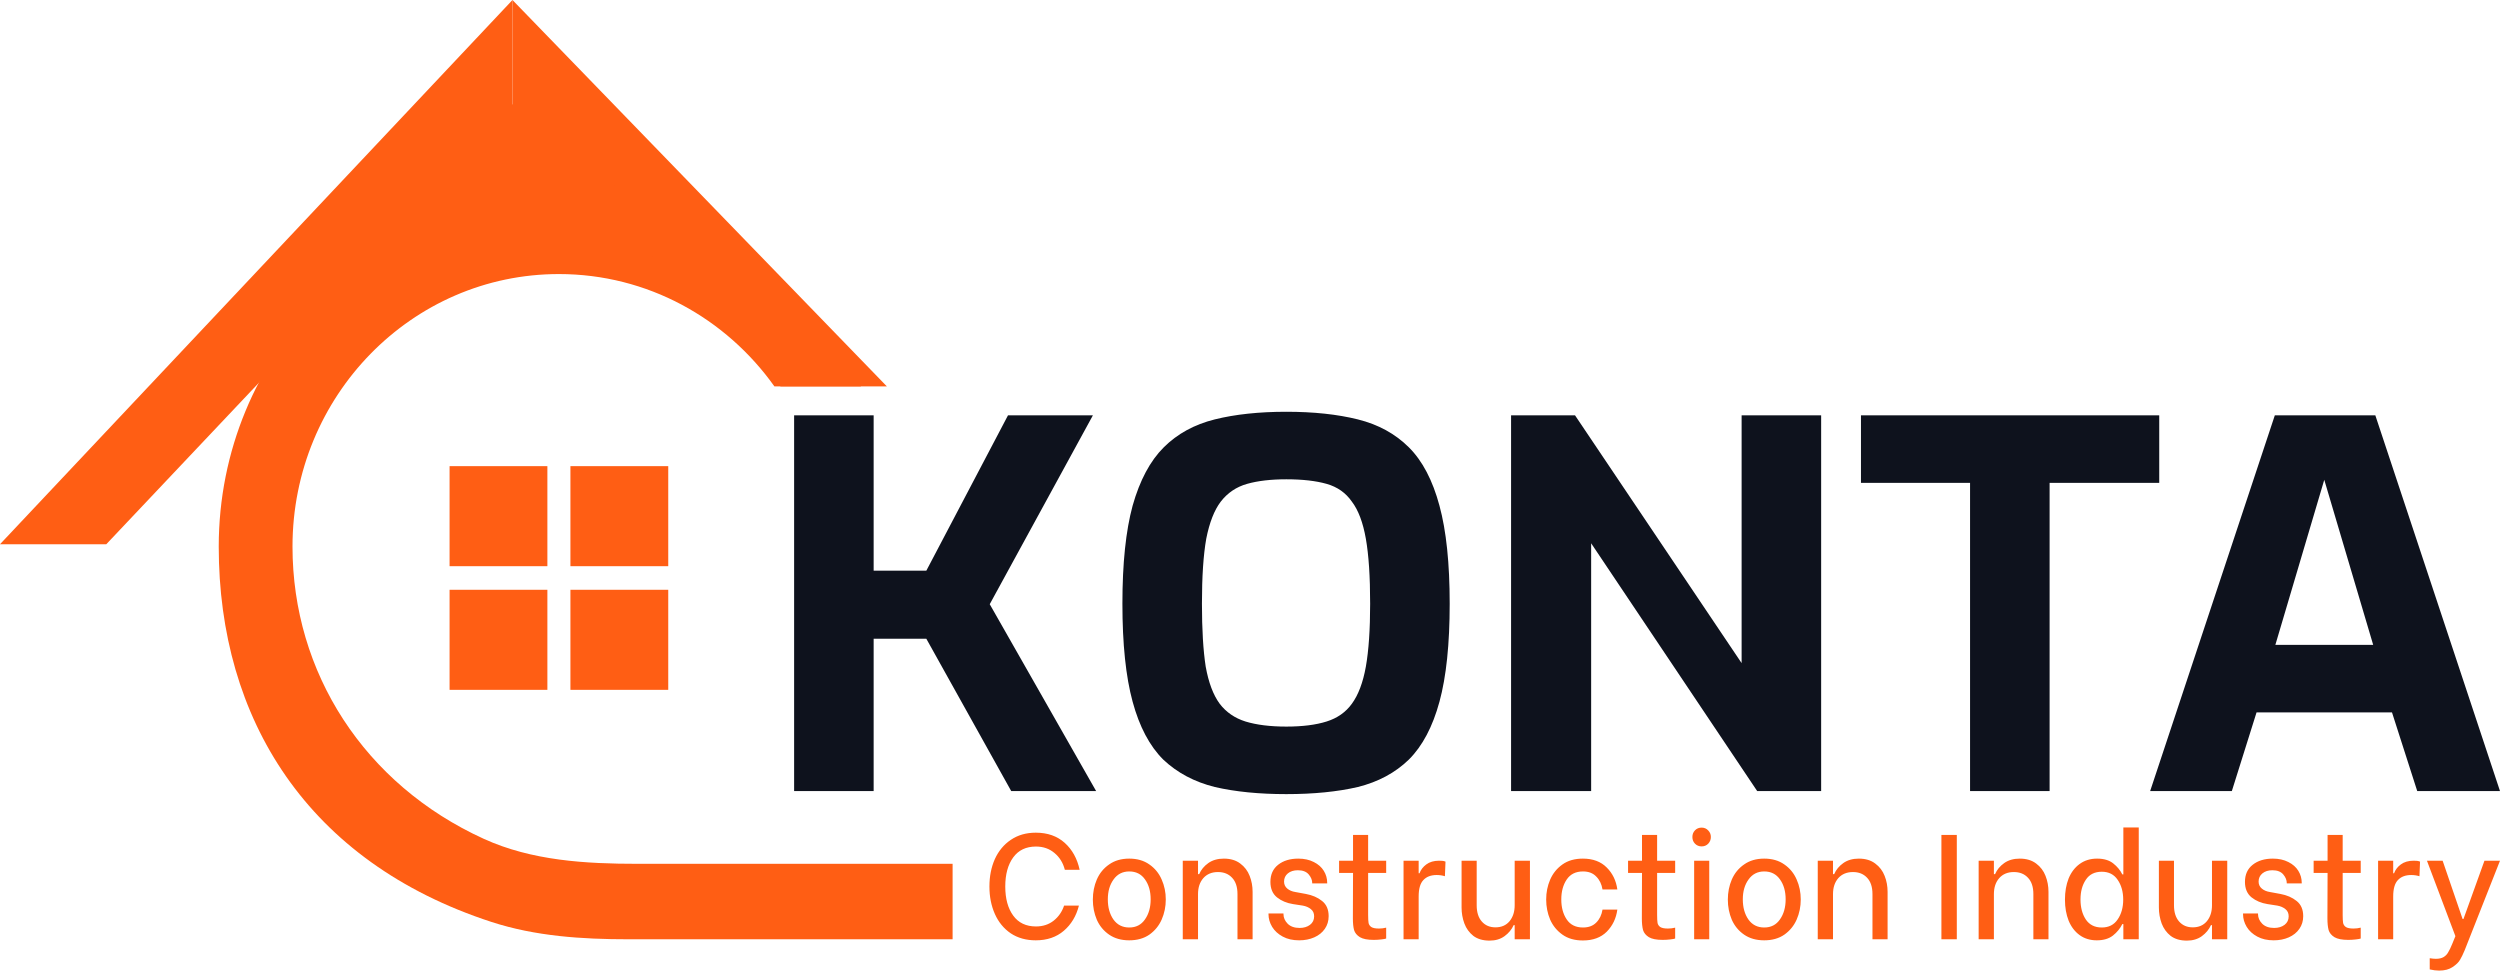
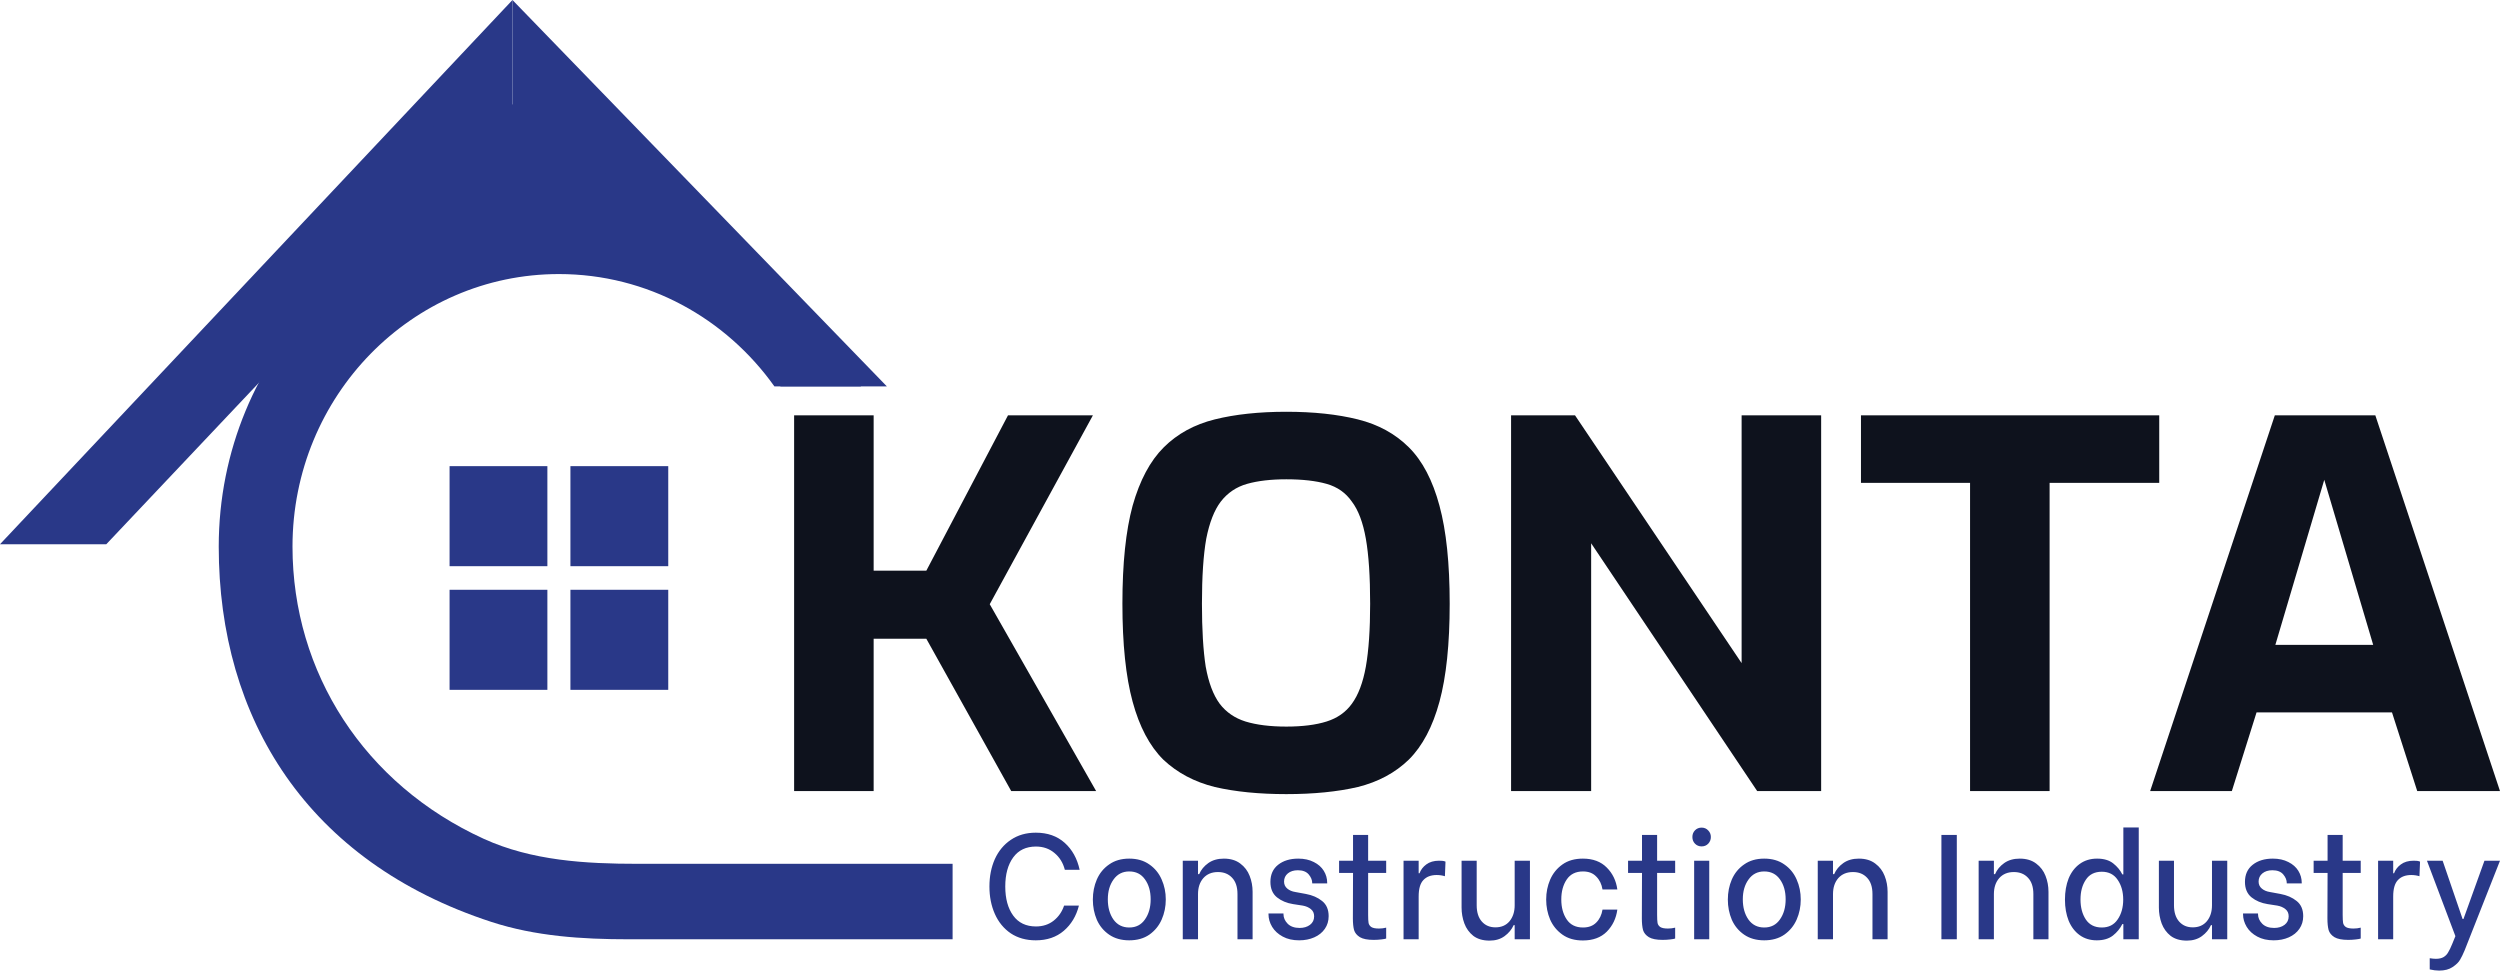
<svg xmlns="http://www.w3.org/2000/svg" width="170" height="66" viewBox="0 0 170 66" fill="none">
-   <path d="M43.39 58.74C39.811 58.74 36.162 58.529 32.896 57.04C24.775 53.337 19.89 45.732 19.89 37.167C19.89 26.931 28.001 18.636 38.006 18.636C44.03 18.636 49.366 21.646 52.659 26.274H58.544C54.691 18.687 46.941 13.505 38.006 13.505C25.231 13.505 14.874 24.099 14.874 37.167C14.874 48.884 20.905 58.612 33.416 62.691C36.414 63.668 39.59 63.871 42.739 63.871H64.777V58.74H43.39Z" fill="#FF5E14" />
-   <path d="M37.222 38.501H30.571V31.698H37.222V38.501Z" fill="#FF5E14" />
-   <path d="M45.441 38.501H38.789V31.698H45.441V38.501Z" fill="#FF5E14" />
-   <path d="M37.222 46.909H30.571V40.105H37.222V46.909Z" fill="#FF5E14" />
-   <path d="M45.441 46.909H38.789V40.105H45.441V46.909Z" fill="#FF5E14" />
-   <path d="M0 37.008L34.848 0V7.783L7.228 37.008H0Z" fill="#FF5E14" />
-   <path d="M60.306 26.274L34.848 0V7.783L53.078 26.274H60.306Z" fill="#FF5E14" />
-   <path d="M30.857 7.097H37.841L41.831 12.673V18.249H25.869V12.673L30.857 7.097Z" fill="#FF5E14" />
+   <path d="M43.39 58.74C39.811 58.74 36.162 58.529 32.896 57.04C24.775 53.337 19.89 45.732 19.89 37.167C19.89 26.931 28.001 18.636 38.006 18.636C44.03 18.636 49.366 21.646 52.659 26.274H58.544C54.691 18.687 46.941 13.505 38.006 13.505C25.231 13.505 14.874 24.099 14.874 37.167C14.874 48.884 20.905 58.612 33.416 62.691C36.414 63.668 39.59 63.871 42.739 63.871H64.777V58.74H43.39Z" fill="#293888" />
+   <path d="M37.222 38.501H30.571V31.698H37.222V38.501Z" fill="#293888" />
+   <path d="M45.441 38.501H38.789V31.698H45.441V38.501Z" fill="#293888" />
+   <path d="M37.222 46.909H30.571V40.105H37.222V46.909Z" fill="#293888" />
+   <path d="M45.441 46.909H38.789V40.105H45.441V46.909Z" fill="#293888" />
+   <path d="M0 37.008L34.848 0V7.783L7.228 37.008H0Z" fill="#293888" />
+   <path d="M60.306 26.274L34.848 0V7.783L53.078 26.274H60.306Z" fill="#293888" />
+   <path d="M30.857 7.097H37.841L41.831 12.673V18.249H25.869V12.673L30.857 7.097Z" fill="#293888" />
  <path d="M54 53.793V28.242H59.408V38.807H62.99L68.544 28.242H74.318L67.302 41.086L74.537 53.793H68.763L62.99 43.434H59.408V53.793H54ZM87.469 54C85.618 54 83.998 53.839 82.609 53.517C81.221 53.171 80.051 52.55 79.101 51.652C78.175 50.731 77.481 49.419 77.018 47.716C76.555 46.012 76.324 43.791 76.324 41.052C76.324 38.312 76.555 36.091 77.018 34.388C77.505 32.661 78.212 31.338 79.138 30.417C80.063 29.496 81.221 28.863 82.609 28.518C83.998 28.173 85.618 28 87.469 28C89.321 28 90.941 28.173 92.33 28.518C93.718 28.863 94.876 29.496 95.801 30.417C96.727 31.338 97.421 32.661 97.884 34.388C98.347 36.091 98.579 38.312 98.579 41.052C98.579 43.791 98.347 46.012 97.884 47.716C97.421 49.419 96.727 50.731 95.801 51.652C94.876 52.55 93.718 53.171 92.33 53.517C90.941 53.839 89.321 54 87.469 54ZM87.469 49.408C88.566 49.408 89.479 49.293 90.21 49.062C90.941 48.832 91.514 48.429 91.928 47.854C92.366 47.255 92.683 46.415 92.878 45.333C93.073 44.228 93.17 42.801 93.17 41.052C93.17 39.21 93.073 37.737 92.878 36.632C92.683 35.527 92.366 34.687 91.928 34.112C91.514 33.513 90.941 33.11 90.21 32.903C89.479 32.696 88.566 32.592 87.469 32.592C86.422 32.592 85.533 32.696 84.802 32.903C84.071 33.11 83.474 33.513 83.011 34.112C82.573 34.687 82.244 35.527 82.025 36.632C81.83 37.737 81.732 39.21 81.732 41.052C81.732 42.801 81.817 44.228 81.988 45.333C82.183 46.415 82.499 47.255 82.938 47.854C83.377 48.429 83.961 48.832 84.692 49.062C85.447 49.293 86.373 49.408 87.469 49.408ZM102.753 53.793V28.242H107.101L118.43 45.092V28.242H123.838V53.793H119.489L108.198 36.943V53.793H102.753ZM133.964 53.793V32.834H126.546V28.242H146.828V32.834H139.373V53.793H133.964ZM146.21 53.793L154.688 28.242H161.522L170 53.793H164.372L162.655 48.441H153.446L151.765 53.793H146.21ZM154.725 43.849H161.376L158.05 32.627L154.725 43.849Z" fill="#0E121D" />
-   <path d="M70.433 63.942C69.775 63.942 69.206 63.783 68.728 63.465C68.255 63.141 67.896 62.702 67.65 62.148C67.404 61.593 67.281 60.971 67.281 60.282C67.281 59.593 67.404 58.971 67.65 58.417C67.903 57.862 68.265 57.426 68.737 57.109C69.216 56.784 69.782 56.622 70.433 56.622C71.232 56.622 71.887 56.852 72.399 57.312C72.911 57.771 73.25 58.383 73.416 59.147H72.409C72.289 58.673 72.053 58.292 71.701 58.001C71.355 57.71 70.936 57.565 70.444 57.565C69.772 57.565 69.256 57.812 68.897 58.305C68.538 58.798 68.358 59.458 68.358 60.282C68.358 61.107 68.538 61.766 68.897 62.259C69.256 62.752 69.772 62.999 70.444 62.999C70.916 62.999 71.318 62.867 71.651 62.604C71.983 62.34 72.219 61.999 72.359 61.58H73.367C73.187 62.289 72.844 62.861 72.339 63.293C71.834 63.726 71.198 63.942 70.433 63.942ZM76.789 63.942C76.25 63.942 75.794 63.813 75.422 63.557C75.049 63.3 74.77 62.962 74.584 62.543C74.404 62.117 74.314 61.661 74.314 61.174C74.314 60.681 74.404 60.225 74.584 59.806C74.77 59.38 75.049 59.038 75.422 58.782C75.794 58.518 76.25 58.386 76.789 58.386C77.327 58.386 77.783 58.518 78.155 58.782C78.528 59.038 78.807 59.38 78.993 59.806C79.18 60.225 79.273 60.678 79.273 61.164C79.273 61.651 79.18 62.107 78.993 62.533C78.807 62.952 78.528 63.293 78.155 63.557C77.783 63.813 77.327 63.942 76.789 63.942ZM76.789 63.07C77.248 63.07 77.603 62.888 77.856 62.523C78.115 62.158 78.245 61.701 78.245 61.154C78.245 60.606 78.115 60.154 77.856 59.795C77.603 59.437 77.248 59.258 76.789 59.258C76.336 59.258 75.981 59.441 75.721 59.806C75.462 60.164 75.332 60.613 75.332 61.154C75.332 61.701 75.458 62.158 75.711 62.523C75.971 62.888 76.33 63.07 76.789 63.07ZM80.428 58.528H81.465V59.441H81.545C81.672 59.143 81.878 58.893 82.164 58.69C82.45 58.488 82.802 58.386 83.221 58.386C83.674 58.386 84.046 58.498 84.339 58.721C84.631 58.937 84.844 59.218 84.977 59.562C85.11 59.9 85.177 60.262 85.177 60.647V63.871H84.149V60.799C84.149 60.312 84.026 59.941 83.78 59.684C83.54 59.427 83.221 59.299 82.822 59.299C82.403 59.299 82.071 59.437 81.825 59.714C81.585 59.991 81.465 60.353 81.465 60.799V63.871H80.428V58.528ZM88.343 63.942C87.911 63.942 87.538 63.858 87.226 63.688C86.913 63.52 86.674 63.3 86.507 63.029C86.341 62.752 86.258 62.465 86.258 62.168V62.117H87.276V62.158C87.276 62.401 87.372 62.621 87.565 62.817C87.758 63.006 88.027 63.1 88.373 63.1C88.659 63.1 88.895 63.029 89.081 62.888C89.268 62.746 89.361 62.553 89.361 62.31C89.361 62.1 89.288 61.938 89.141 61.823C88.995 61.701 88.809 61.62 88.583 61.58L87.924 61.478C87.499 61.411 87.136 61.259 86.837 61.022C86.537 60.779 86.388 60.427 86.388 59.968C86.388 59.468 86.564 59.079 86.916 58.802C87.269 58.525 87.725 58.386 88.283 58.386C88.689 58.386 89.041 58.464 89.341 58.619C89.64 58.768 89.866 58.968 90.019 59.218C90.172 59.468 90.249 59.738 90.249 60.029V60.069H89.231V60.049C89.231 59.846 89.151 59.65 88.992 59.461C88.832 59.272 88.586 59.177 88.253 59.177C87.974 59.177 87.748 59.248 87.575 59.39C87.402 59.532 87.316 59.718 87.316 59.947C87.316 60.144 87.389 60.302 87.535 60.424C87.681 60.546 87.864 60.623 88.084 60.657L88.802 60.789C89.241 60.87 89.607 61.029 89.9 61.266C90.199 61.502 90.348 61.847 90.348 62.3C90.348 62.624 90.262 62.911 90.089 63.161C89.916 63.411 89.677 63.604 89.371 63.739C89.065 63.874 88.722 63.942 88.343 63.942ZM93.033 59.359V62.218C93.033 62.469 93.043 62.651 93.063 62.766C93.09 62.881 93.153 62.972 93.253 63.04C93.359 63.107 93.532 63.141 93.772 63.141C93.938 63.141 94.101 63.121 94.26 63.08V63.82C94.214 63.841 94.104 63.861 93.931 63.881C93.758 63.901 93.585 63.912 93.412 63.912C92.993 63.912 92.681 63.851 92.475 63.729C92.268 63.601 92.135 63.438 92.076 63.242C92.022 63.04 91.996 62.776 91.996 62.452L92.006 59.359H91.058V58.528H92.006V56.774H93.033V58.528H94.26V59.359H93.033ZM95.441 58.528H96.469V59.38H96.528C96.615 59.143 96.768 58.944 96.987 58.782C97.213 58.613 97.503 58.528 97.855 58.528C97.948 58.528 98.028 58.532 98.095 58.538C98.161 58.545 98.228 58.562 98.294 58.589L98.254 59.583C98.075 59.529 97.889 59.501 97.696 59.501C97.303 59.501 97.001 59.616 96.788 59.846C96.575 60.069 96.469 60.441 96.469 60.961V63.871H95.441V58.528ZM104.036 63.871H102.998V62.908H102.929C102.796 63.205 102.589 63.455 102.31 63.658C102.031 63.861 101.692 63.962 101.293 63.962C100.841 63.962 100.471 63.854 100.185 63.638C99.906 63.415 99.703 63.134 99.577 62.796C99.45 62.452 99.387 62.09 99.387 61.712V58.528H100.415V61.559C100.415 62.033 100.531 62.401 100.764 62.665C100.996 62.928 101.305 63.06 101.692 63.06C102.098 63.06 102.417 62.921 102.649 62.644C102.882 62.36 102.998 61.999 102.998 61.559V58.528H104.036V63.871ZM107.635 63.952C107.082 63.952 106.62 63.82 106.248 63.557C105.875 63.293 105.595 62.952 105.41 62.533C105.23 62.107 105.14 61.651 105.14 61.164C105.14 60.684 105.23 60.235 105.41 59.816C105.595 59.39 105.875 59.045 106.248 58.782C106.62 58.518 107.082 58.386 107.635 58.386C108.319 58.386 108.862 58.589 109.261 58.995C109.66 59.393 109.899 59.89 109.979 60.485H108.971C108.911 60.12 108.768 59.826 108.542 59.603C108.323 59.373 108.024 59.258 107.644 59.258C107.152 59.258 106.783 59.441 106.537 59.806C106.291 60.171 106.168 60.623 106.168 61.164C106.168 61.705 106.291 62.158 106.537 62.523C106.783 62.888 107.152 63.07 107.644 63.07C108.024 63.07 108.323 62.959 108.542 62.736C108.768 62.513 108.911 62.218 108.971 61.853H109.979C109.899 62.448 109.66 62.948 109.261 63.354C108.862 63.753 108.319 63.952 107.635 63.952ZM112.684 59.359V62.218C112.684 62.469 112.694 62.651 112.714 62.766C112.74 62.881 112.803 62.972 112.903 63.04C113.01 63.107 113.182 63.141 113.422 63.141C113.588 63.141 113.751 63.121 113.911 63.08V63.82C113.865 63.841 113.755 63.861 113.581 63.881C113.409 63.901 113.236 63.912 113.063 63.912C112.644 63.912 112.331 63.851 112.125 63.729C111.919 63.601 111.786 63.438 111.726 63.242C111.673 63.04 111.646 62.776 111.646 62.452L111.656 59.359H110.708V58.528H111.656V56.774H112.684V58.528H113.911V59.359H112.684ZM115.202 58.528H116.229V63.871H115.202V58.528ZM115.71 57.555C115.531 57.555 115.381 57.494 115.261 57.372C115.142 57.251 115.082 57.099 115.082 56.916C115.082 56.734 115.142 56.582 115.261 56.46C115.381 56.338 115.531 56.278 115.71 56.278C115.89 56.278 116.04 56.342 116.159 56.47C116.279 56.592 116.339 56.74 116.339 56.916C116.339 57.092 116.279 57.244 116.159 57.372C116.04 57.494 115.89 57.555 115.71 57.555ZM119.967 63.942C119.429 63.942 118.974 63.813 118.601 63.557C118.228 63.3 117.949 62.962 117.763 62.543C117.583 62.117 117.493 61.661 117.493 61.174C117.493 60.681 117.583 60.225 117.763 59.806C117.949 59.38 118.228 59.038 118.601 58.782C118.974 58.518 119.429 58.386 119.967 58.386C120.506 58.386 120.962 58.518 121.334 58.782C121.707 59.038 121.987 59.38 122.172 59.806C122.359 60.225 122.451 60.678 122.451 61.164C122.451 61.651 122.359 62.107 122.172 62.533C121.987 62.952 121.707 63.293 121.334 63.557C120.962 63.813 120.506 63.942 119.967 63.942ZM119.967 63.07C120.426 63.07 120.782 62.888 121.035 62.523C121.294 62.158 121.424 61.701 121.424 61.154C121.424 60.606 121.294 60.154 121.035 59.795C120.782 59.437 120.426 59.258 119.967 59.258C119.515 59.258 119.159 59.441 118.9 59.806C118.64 60.164 118.511 60.613 118.511 61.154C118.511 61.701 118.637 62.158 118.89 62.523C119.149 62.888 119.508 63.07 119.967 63.07ZM123.607 58.528H124.644V59.441H124.724C124.851 59.143 125.057 58.893 125.343 58.69C125.629 58.488 125.981 58.386 126.4 58.386C126.853 58.386 127.225 58.498 127.517 58.721C127.811 58.937 128.023 59.218 128.156 59.562C128.29 59.9 128.356 60.262 128.356 60.647V63.871H127.328V60.799C127.328 60.312 127.205 59.941 126.959 59.684C126.719 59.427 126.4 59.299 126.001 59.299C125.582 59.299 125.25 59.437 125.003 59.714C124.764 59.991 124.644 60.353 124.644 60.799V63.871H123.607V58.528ZM132.016 56.774H133.063V63.871H132.016V56.774ZM134.548 58.528H135.585V59.441H135.665C135.792 59.143 135.997 58.893 136.284 58.69C136.57 58.488 136.922 58.386 137.341 58.386C137.793 58.386 138.166 58.498 138.459 58.721C138.751 58.937 138.964 59.218 139.097 59.562C139.23 59.9 139.297 60.262 139.297 60.647V63.871H138.269V60.799C138.269 60.312 138.146 59.941 137.9 59.684C137.661 59.427 137.341 59.299 136.942 59.299C136.523 59.299 136.191 59.437 135.945 59.714C135.705 59.991 135.585 60.353 135.585 60.799V63.871H134.548V58.528ZM142.582 63.942C142.13 63.942 141.741 63.824 141.415 63.587C141.089 63.351 140.84 63.023 140.666 62.604C140.501 62.185 140.417 61.708 140.417 61.174C140.417 60.634 140.501 60.154 140.666 59.735C140.84 59.316 141.089 58.988 141.415 58.751C141.748 58.508 142.143 58.386 142.602 58.386C143.061 58.386 143.427 58.494 143.699 58.711C143.973 58.927 144.178 59.177 144.318 59.461H144.388V56.267H145.435V63.871H144.388V62.837H144.318C144.172 63.134 143.959 63.395 143.679 63.618C143.4 63.834 143.035 63.942 142.582 63.942ZM142.921 63.07C143.394 63.07 143.753 62.888 143.999 62.523C144.252 62.158 144.378 61.708 144.378 61.174C144.378 60.64 144.252 60.191 143.999 59.826C143.753 59.461 143.394 59.278 142.921 59.278C142.436 59.278 142.073 59.461 141.834 59.826C141.594 60.184 141.474 60.63 141.474 61.164C141.474 61.705 141.594 62.158 141.834 62.523C142.08 62.888 142.442 63.07 142.921 63.07ZM151.453 63.871H150.415V62.908H150.345C150.213 63.205 150.006 63.455 149.727 63.658C149.448 63.861 149.108 63.962 148.709 63.962C148.257 63.962 147.888 63.854 147.602 63.638C147.323 63.415 147.12 63.134 146.993 62.796C146.868 62.452 146.804 62.09 146.804 61.712V58.528H147.831V61.559C147.831 62.033 147.948 62.401 148.181 62.665C148.414 62.928 148.723 63.06 149.108 63.06C149.514 63.06 149.834 62.921 150.066 62.644C150.3 62.36 150.415 61.999 150.415 61.559V58.528H151.453V63.871ZM154.612 63.942C154.179 63.942 153.807 63.858 153.495 63.688C153.182 63.52 152.942 63.3 152.777 63.029C152.61 62.752 152.527 62.465 152.527 62.168V62.117H153.545V62.158C153.545 62.401 153.641 62.621 153.834 62.817C154.027 63.006 154.296 63.1 154.642 63.1C154.928 63.1 155.164 63.029 155.351 62.888C155.536 62.746 155.63 62.553 155.63 62.31C155.63 62.1 155.556 61.938 155.411 61.823C155.264 61.701 155.077 61.62 154.852 61.58L154.193 61.478C153.767 61.411 153.405 61.259 153.106 61.022C152.807 60.779 152.657 60.427 152.657 59.968C152.657 59.468 152.833 59.079 153.186 58.802C153.538 58.525 153.994 58.386 154.553 58.386C154.958 58.386 155.311 58.464 155.61 58.619C155.909 58.768 156.135 58.968 156.288 59.218C156.441 59.468 156.518 59.738 156.518 60.029V60.069H155.5V60.049C155.5 59.846 155.421 59.65 155.261 59.461C155.101 59.272 154.855 59.177 154.523 59.177C154.243 59.177 154.017 59.248 153.844 59.39C153.671 59.532 153.585 59.718 153.585 59.947C153.585 60.144 153.658 60.302 153.804 60.424C153.95 60.546 154.134 60.623 154.353 60.657L155.071 60.789C155.51 60.87 155.875 61.029 156.169 61.266C156.468 61.502 156.618 61.847 156.618 62.3C156.618 62.624 156.531 62.911 156.358 63.161C156.185 63.411 155.945 63.604 155.64 63.739C155.334 63.874 154.992 63.942 154.612 63.942ZM159.302 59.359V62.218C159.302 62.469 159.312 62.651 159.332 62.766C159.359 62.881 159.422 62.972 159.522 63.04C159.629 63.107 159.801 63.141 160.041 63.141C160.207 63.141 160.37 63.121 160.529 63.08V63.82C160.483 63.841 160.373 63.861 160.2 63.881C160.028 63.901 159.854 63.912 159.681 63.912C159.262 63.912 158.95 63.851 158.744 63.729C158.537 63.601 158.404 63.438 158.345 63.242C158.292 63.04 158.265 62.776 158.265 62.452L158.275 59.359H157.327V58.528H158.275V56.774H159.302V58.528H160.529V59.359H159.302ZM161.71 58.528H162.737V59.38H162.797C162.884 59.143 163.036 58.944 163.256 58.782C163.482 58.613 163.772 58.528 164.124 58.528C164.218 58.528 164.298 58.532 164.363 58.538C164.43 58.545 164.497 58.562 164.563 58.589L164.523 59.583C164.343 59.529 164.158 59.501 163.964 59.501C163.572 59.501 163.27 59.616 163.056 59.846C162.844 60.069 162.737 60.441 162.737 60.961V63.871H161.71V58.528ZM167.596 64.621C167.49 64.878 167.386 65.091 167.286 65.26C167.187 65.436 167.017 65.601 166.778 65.757C166.545 65.919 166.239 66 165.86 66C165.66 66 165.448 65.973 165.221 65.919V65.159C165.381 65.186 165.521 65.199 165.64 65.199C165.86 65.199 166.036 65.159 166.169 65.078C166.303 64.996 166.406 64.888 166.478 64.753C166.558 64.625 166.648 64.439 166.748 64.195L166.967 63.658L165.032 58.528H166.099L167.456 62.492H167.516L168.943 58.528H170L167.596 64.621Z" fill="#FF5E14" />
+   <path d="M70.433 63.942C69.775 63.942 69.206 63.783 68.728 63.465C68.255 63.141 67.896 62.702 67.65 62.148C67.404 61.593 67.281 60.971 67.281 60.282C67.281 59.593 67.404 58.971 67.65 58.417C67.903 57.862 68.265 57.426 68.737 57.109C69.216 56.784 69.782 56.622 70.433 56.622C71.232 56.622 71.887 56.852 72.399 57.312C72.911 57.771 73.25 58.383 73.416 59.147H72.409C72.289 58.673 72.053 58.292 71.701 58.001C71.355 57.71 70.936 57.565 70.444 57.565C69.772 57.565 69.256 57.812 68.897 58.305C68.538 58.798 68.358 59.458 68.358 60.282C68.358 61.107 68.538 61.766 68.897 62.259C69.256 62.752 69.772 62.999 70.444 62.999C70.916 62.999 71.318 62.867 71.651 62.604C71.983 62.34 72.219 61.999 72.359 61.58H73.367C73.187 62.289 72.844 62.861 72.339 63.293C71.834 63.726 71.198 63.942 70.433 63.942ZM76.789 63.942C76.25 63.942 75.794 63.813 75.422 63.557C75.049 63.3 74.77 62.962 74.584 62.543C74.404 62.117 74.314 61.661 74.314 61.174C74.314 60.681 74.404 60.225 74.584 59.806C74.77 59.38 75.049 59.038 75.422 58.782C75.794 58.518 76.25 58.386 76.789 58.386C77.327 58.386 77.783 58.518 78.155 58.782C78.528 59.038 78.807 59.38 78.993 59.806C79.18 60.225 79.273 60.678 79.273 61.164C79.273 61.651 79.18 62.107 78.993 62.533C78.807 62.952 78.528 63.293 78.155 63.557C77.783 63.813 77.327 63.942 76.789 63.942ZM76.789 63.07C77.248 63.07 77.603 62.888 77.856 62.523C78.115 62.158 78.245 61.701 78.245 61.154C78.245 60.606 78.115 60.154 77.856 59.795C77.603 59.437 77.248 59.258 76.789 59.258C76.336 59.258 75.981 59.441 75.721 59.806C75.462 60.164 75.332 60.613 75.332 61.154C75.332 61.701 75.458 62.158 75.711 62.523C75.971 62.888 76.33 63.07 76.789 63.07ZM80.428 58.528H81.465V59.441H81.545C81.672 59.143 81.878 58.893 82.164 58.69C82.45 58.488 82.802 58.386 83.221 58.386C83.674 58.386 84.046 58.498 84.339 58.721C84.631 58.937 84.844 59.218 84.977 59.562C85.11 59.9 85.177 60.262 85.177 60.647V63.871H84.149V60.799C84.149 60.312 84.026 59.941 83.78 59.684C83.54 59.427 83.221 59.299 82.822 59.299C82.403 59.299 82.071 59.437 81.825 59.714C81.585 59.991 81.465 60.353 81.465 60.799V63.871H80.428V58.528ZM88.343 63.942C87.911 63.942 87.538 63.858 87.226 63.688C86.913 63.52 86.674 63.3 86.507 63.029C86.341 62.752 86.258 62.465 86.258 62.168V62.117H87.276V62.158C87.276 62.401 87.372 62.621 87.565 62.817C87.758 63.006 88.027 63.1 88.373 63.1C88.659 63.1 88.895 63.029 89.081 62.888C89.268 62.746 89.361 62.553 89.361 62.31C89.361 62.1 89.288 61.938 89.141 61.823C88.995 61.701 88.809 61.62 88.583 61.58L87.924 61.478C87.499 61.411 87.136 61.259 86.837 61.022C86.537 60.779 86.388 60.427 86.388 59.968C86.388 59.468 86.564 59.079 86.916 58.802C87.269 58.525 87.725 58.386 88.283 58.386C88.689 58.386 89.041 58.464 89.341 58.619C89.64 58.768 89.866 58.968 90.019 59.218C90.172 59.468 90.249 59.738 90.249 60.029V60.069H89.231V60.049C89.231 59.846 89.151 59.65 88.992 59.461C88.832 59.272 88.586 59.177 88.253 59.177C87.974 59.177 87.748 59.248 87.575 59.39C87.402 59.532 87.316 59.718 87.316 59.947C87.316 60.144 87.389 60.302 87.535 60.424C87.681 60.546 87.864 60.623 88.084 60.657L88.802 60.789C89.241 60.87 89.607 61.029 89.9 61.266C90.199 61.502 90.348 61.847 90.348 62.3C90.348 62.624 90.262 62.911 90.089 63.161C89.916 63.411 89.677 63.604 89.371 63.739C89.065 63.874 88.722 63.942 88.343 63.942ZM93.033 59.359V62.218C93.033 62.469 93.043 62.651 93.063 62.766C93.09 62.881 93.153 62.972 93.253 63.04C93.359 63.107 93.532 63.141 93.772 63.141C93.938 63.141 94.101 63.121 94.26 63.08V63.82C94.214 63.841 94.104 63.861 93.931 63.881C93.758 63.901 93.585 63.912 93.412 63.912C92.993 63.912 92.681 63.851 92.475 63.729C92.268 63.601 92.135 63.438 92.076 63.242C92.022 63.04 91.996 62.776 91.996 62.452L92.006 59.359H91.058V58.528H92.006V56.774H93.033V58.528H94.26V59.359H93.033ZM95.441 58.528H96.469V59.38H96.528C96.615 59.143 96.768 58.944 96.987 58.782C97.213 58.613 97.503 58.528 97.855 58.528C97.948 58.528 98.028 58.532 98.095 58.538C98.161 58.545 98.228 58.562 98.294 58.589L98.254 59.583C98.075 59.529 97.889 59.501 97.696 59.501C97.303 59.501 97.001 59.616 96.788 59.846C96.575 60.069 96.469 60.441 96.469 60.961V63.871H95.441V58.528ZM104.036 63.871H102.998V62.908H102.929C102.796 63.205 102.589 63.455 102.31 63.658C102.031 63.861 101.692 63.962 101.293 63.962C100.841 63.962 100.471 63.854 100.185 63.638C99.906 63.415 99.703 63.134 99.577 62.796C99.45 62.452 99.387 62.09 99.387 61.712V58.528H100.415V61.559C100.415 62.033 100.531 62.401 100.764 62.665C100.996 62.928 101.305 63.06 101.692 63.06C102.098 63.06 102.417 62.921 102.649 62.644C102.882 62.36 102.998 61.999 102.998 61.559V58.528H104.036V63.871ZM107.635 63.952C107.082 63.952 106.62 63.82 106.248 63.557C105.875 63.293 105.595 62.952 105.41 62.533C105.23 62.107 105.14 61.651 105.14 61.164C105.14 60.684 105.23 60.235 105.41 59.816C105.595 59.39 105.875 59.045 106.248 58.782C106.62 58.518 107.082 58.386 107.635 58.386C108.319 58.386 108.862 58.589 109.261 58.995C109.66 59.393 109.899 59.89 109.979 60.485H108.971C108.911 60.12 108.768 59.826 108.542 59.603C108.323 59.373 108.024 59.258 107.644 59.258C107.152 59.258 106.783 59.441 106.537 59.806C106.291 60.171 106.168 60.623 106.168 61.164C106.168 61.705 106.291 62.158 106.537 62.523C106.783 62.888 107.152 63.07 107.644 63.07C108.024 63.07 108.323 62.959 108.542 62.736C108.768 62.513 108.911 62.218 108.971 61.853H109.979C109.899 62.448 109.66 62.948 109.261 63.354C108.862 63.753 108.319 63.952 107.635 63.952ZM112.684 59.359V62.218C112.684 62.469 112.694 62.651 112.714 62.766C112.74 62.881 112.803 62.972 112.903 63.04C113.01 63.107 113.182 63.141 113.422 63.141C113.588 63.141 113.751 63.121 113.911 63.08V63.82C113.865 63.841 113.755 63.861 113.581 63.881C113.409 63.901 113.236 63.912 113.063 63.912C112.644 63.912 112.331 63.851 112.125 63.729C111.919 63.601 111.786 63.438 111.726 63.242C111.673 63.04 111.646 62.776 111.646 62.452L111.656 59.359H110.708V58.528H111.656V56.774H112.684V58.528H113.911V59.359H112.684ZM115.202 58.528H116.229V63.871H115.202V58.528ZM115.71 57.555C115.531 57.555 115.381 57.494 115.261 57.372C115.142 57.251 115.082 57.099 115.082 56.916C115.082 56.734 115.142 56.582 115.261 56.46C115.381 56.338 115.531 56.278 115.71 56.278C115.89 56.278 116.04 56.342 116.159 56.47C116.279 56.592 116.339 56.74 116.339 56.916C116.339 57.092 116.279 57.244 116.159 57.372C116.04 57.494 115.89 57.555 115.71 57.555ZM119.967 63.942C119.429 63.942 118.974 63.813 118.601 63.557C118.228 63.3 117.949 62.962 117.763 62.543C117.583 62.117 117.493 61.661 117.493 61.174C117.493 60.681 117.583 60.225 117.763 59.806C117.949 59.38 118.228 59.038 118.601 58.782C118.974 58.518 119.429 58.386 119.967 58.386C120.506 58.386 120.962 58.518 121.334 58.782C121.707 59.038 121.987 59.38 122.172 59.806C122.359 60.225 122.451 60.678 122.451 61.164C122.451 61.651 122.359 62.107 122.172 62.533C121.987 62.952 121.707 63.293 121.334 63.557C120.962 63.813 120.506 63.942 119.967 63.942ZM119.967 63.07C120.426 63.07 120.782 62.888 121.035 62.523C121.294 62.158 121.424 61.701 121.424 61.154C121.424 60.606 121.294 60.154 121.035 59.795C120.782 59.437 120.426 59.258 119.967 59.258C119.515 59.258 119.159 59.441 118.9 59.806C118.64 60.164 118.511 60.613 118.511 61.154C118.511 61.701 118.637 62.158 118.89 62.523C119.149 62.888 119.508 63.07 119.967 63.07ZM123.607 58.528H124.644V59.441H124.724C124.851 59.143 125.057 58.893 125.343 58.69C125.629 58.488 125.981 58.386 126.4 58.386C126.853 58.386 127.225 58.498 127.517 58.721C127.811 58.937 128.023 59.218 128.156 59.562C128.29 59.9 128.356 60.262 128.356 60.647V63.871H127.328V60.799C127.328 60.312 127.205 59.941 126.959 59.684C126.719 59.427 126.4 59.299 126.001 59.299C125.582 59.299 125.25 59.437 125.003 59.714C124.764 59.991 124.644 60.353 124.644 60.799V63.871H123.607V58.528ZM132.016 56.774H133.063V63.871H132.016V56.774ZM134.548 58.528H135.585V59.441H135.665C135.792 59.143 135.997 58.893 136.284 58.69C136.57 58.488 136.922 58.386 137.341 58.386C137.793 58.386 138.166 58.498 138.459 58.721C138.751 58.937 138.964 59.218 139.097 59.562C139.23 59.9 139.297 60.262 139.297 60.647V63.871H138.269V60.799C138.269 60.312 138.146 59.941 137.9 59.684C137.661 59.427 137.341 59.299 136.942 59.299C136.523 59.299 136.191 59.437 135.945 59.714C135.705 59.991 135.585 60.353 135.585 60.799V63.871H134.548V58.528ZM142.582 63.942C142.13 63.942 141.741 63.824 141.415 63.587C141.089 63.351 140.84 63.023 140.666 62.604C140.501 62.185 140.417 61.708 140.417 61.174C140.417 60.634 140.501 60.154 140.666 59.735C140.84 59.316 141.089 58.988 141.415 58.751C141.748 58.508 142.143 58.386 142.602 58.386C143.061 58.386 143.427 58.494 143.699 58.711C143.973 58.927 144.178 59.177 144.318 59.461H144.388V56.267H145.435V63.871H144.388V62.837H144.318C144.172 63.134 143.959 63.395 143.679 63.618C143.4 63.834 143.035 63.942 142.582 63.942ZM142.921 63.07C143.394 63.07 143.753 62.888 143.999 62.523C144.252 62.158 144.378 61.708 144.378 61.174C144.378 60.64 144.252 60.191 143.999 59.826C143.753 59.461 143.394 59.278 142.921 59.278C142.436 59.278 142.073 59.461 141.834 59.826C141.594 60.184 141.474 60.63 141.474 61.164C141.474 61.705 141.594 62.158 141.834 62.523C142.08 62.888 142.442 63.07 142.921 63.07ZM151.453 63.871H150.415V62.908H150.345C150.213 63.205 150.006 63.455 149.727 63.658C149.448 63.861 149.108 63.962 148.709 63.962C148.257 63.962 147.888 63.854 147.602 63.638C147.323 63.415 147.12 63.134 146.993 62.796C146.868 62.452 146.804 62.09 146.804 61.712V58.528H147.831V61.559C147.831 62.033 147.948 62.401 148.181 62.665C148.414 62.928 148.723 63.06 149.108 63.06C149.514 63.06 149.834 62.921 150.066 62.644C150.3 62.36 150.415 61.999 150.415 61.559V58.528H151.453V63.871ZM154.612 63.942C154.179 63.942 153.807 63.858 153.495 63.688C153.182 63.52 152.942 63.3 152.777 63.029C152.61 62.752 152.527 62.465 152.527 62.168V62.117H153.545V62.158C153.545 62.401 153.641 62.621 153.834 62.817C154.027 63.006 154.296 63.1 154.642 63.1C154.928 63.1 155.164 63.029 155.351 62.888C155.536 62.746 155.63 62.553 155.63 62.31C155.63 62.1 155.556 61.938 155.411 61.823C155.264 61.701 155.077 61.62 154.852 61.58L154.193 61.478C153.767 61.411 153.405 61.259 153.106 61.022C152.807 60.779 152.657 60.427 152.657 59.968C152.657 59.468 152.833 59.079 153.186 58.802C153.538 58.525 153.994 58.386 154.553 58.386C154.958 58.386 155.311 58.464 155.61 58.619C155.909 58.768 156.135 58.968 156.288 59.218C156.441 59.468 156.518 59.738 156.518 60.029V60.069H155.5V60.049C155.5 59.846 155.421 59.65 155.261 59.461C155.101 59.272 154.855 59.177 154.523 59.177C154.243 59.177 154.017 59.248 153.844 59.39C153.671 59.532 153.585 59.718 153.585 59.947C153.585 60.144 153.658 60.302 153.804 60.424C153.95 60.546 154.134 60.623 154.353 60.657L155.071 60.789C155.51 60.87 155.875 61.029 156.169 61.266C156.468 61.502 156.618 61.847 156.618 62.3C156.618 62.624 156.531 62.911 156.358 63.161C156.185 63.411 155.945 63.604 155.64 63.739C155.334 63.874 154.992 63.942 154.612 63.942ZM159.302 59.359V62.218C159.302 62.469 159.312 62.651 159.332 62.766C159.359 62.881 159.422 62.972 159.522 63.04C159.629 63.107 159.801 63.141 160.041 63.141C160.207 63.141 160.37 63.121 160.529 63.08V63.82C160.483 63.841 160.373 63.861 160.2 63.881C160.028 63.901 159.854 63.912 159.681 63.912C159.262 63.912 158.95 63.851 158.744 63.729C158.537 63.601 158.404 63.438 158.345 63.242C158.292 63.04 158.265 62.776 158.265 62.452L158.275 59.359H157.327V58.528H158.275V56.774H159.302V58.528H160.529V59.359H159.302ZM161.71 58.528H162.737V59.38H162.797C162.884 59.143 163.036 58.944 163.256 58.782C163.482 58.613 163.772 58.528 164.124 58.528C164.218 58.528 164.298 58.532 164.363 58.538C164.43 58.545 164.497 58.562 164.563 58.589L164.523 59.583C164.343 59.529 164.158 59.501 163.964 59.501C163.572 59.501 163.27 59.616 163.056 59.846C162.844 60.069 162.737 60.441 162.737 60.961V63.871H161.71V58.528ZM167.596 64.621C167.49 64.878 167.386 65.091 167.286 65.26C167.187 65.436 167.017 65.601 166.778 65.757C166.545 65.919 166.239 66 165.86 66C165.66 66 165.448 65.973 165.221 65.919V65.159C165.381 65.186 165.521 65.199 165.64 65.199C165.86 65.199 166.036 65.159 166.169 65.078C166.303 64.996 166.406 64.888 166.478 64.753C166.558 64.625 166.648 64.439 166.748 64.195L166.967 63.658L165.032 58.528H166.099L167.456 62.492H167.516L168.943 58.528H170L167.596 64.621Z" fill="#293888" />
</svg>
